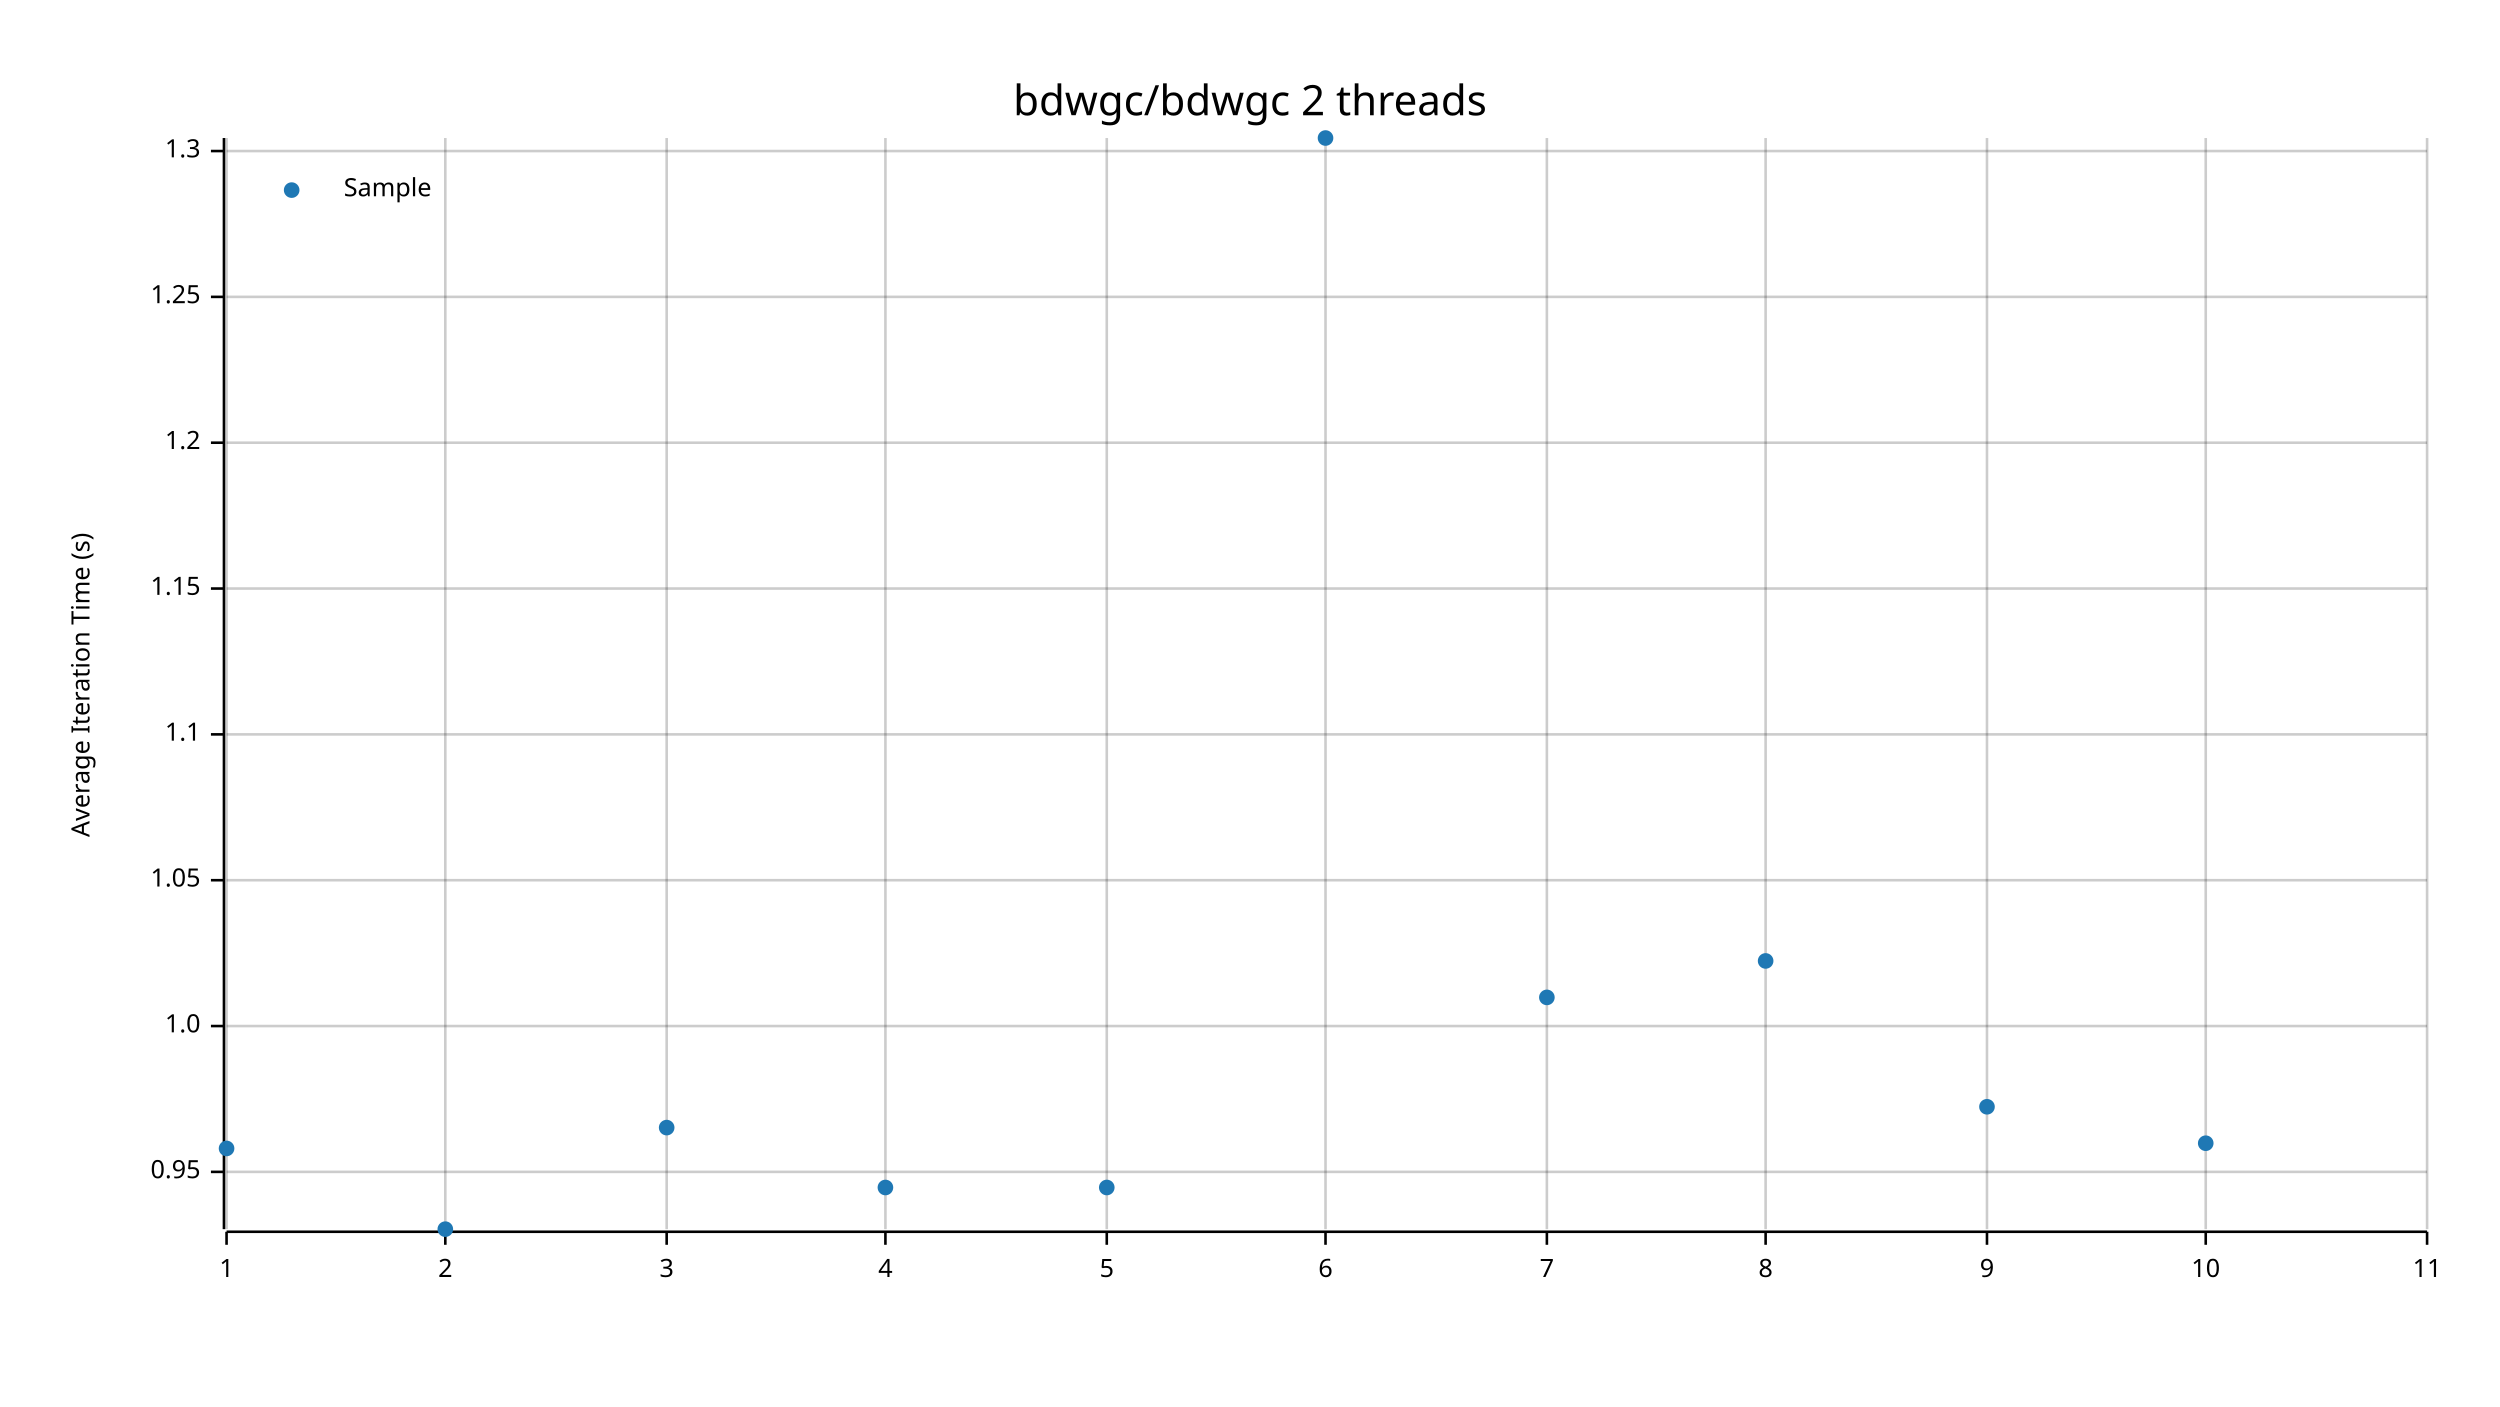
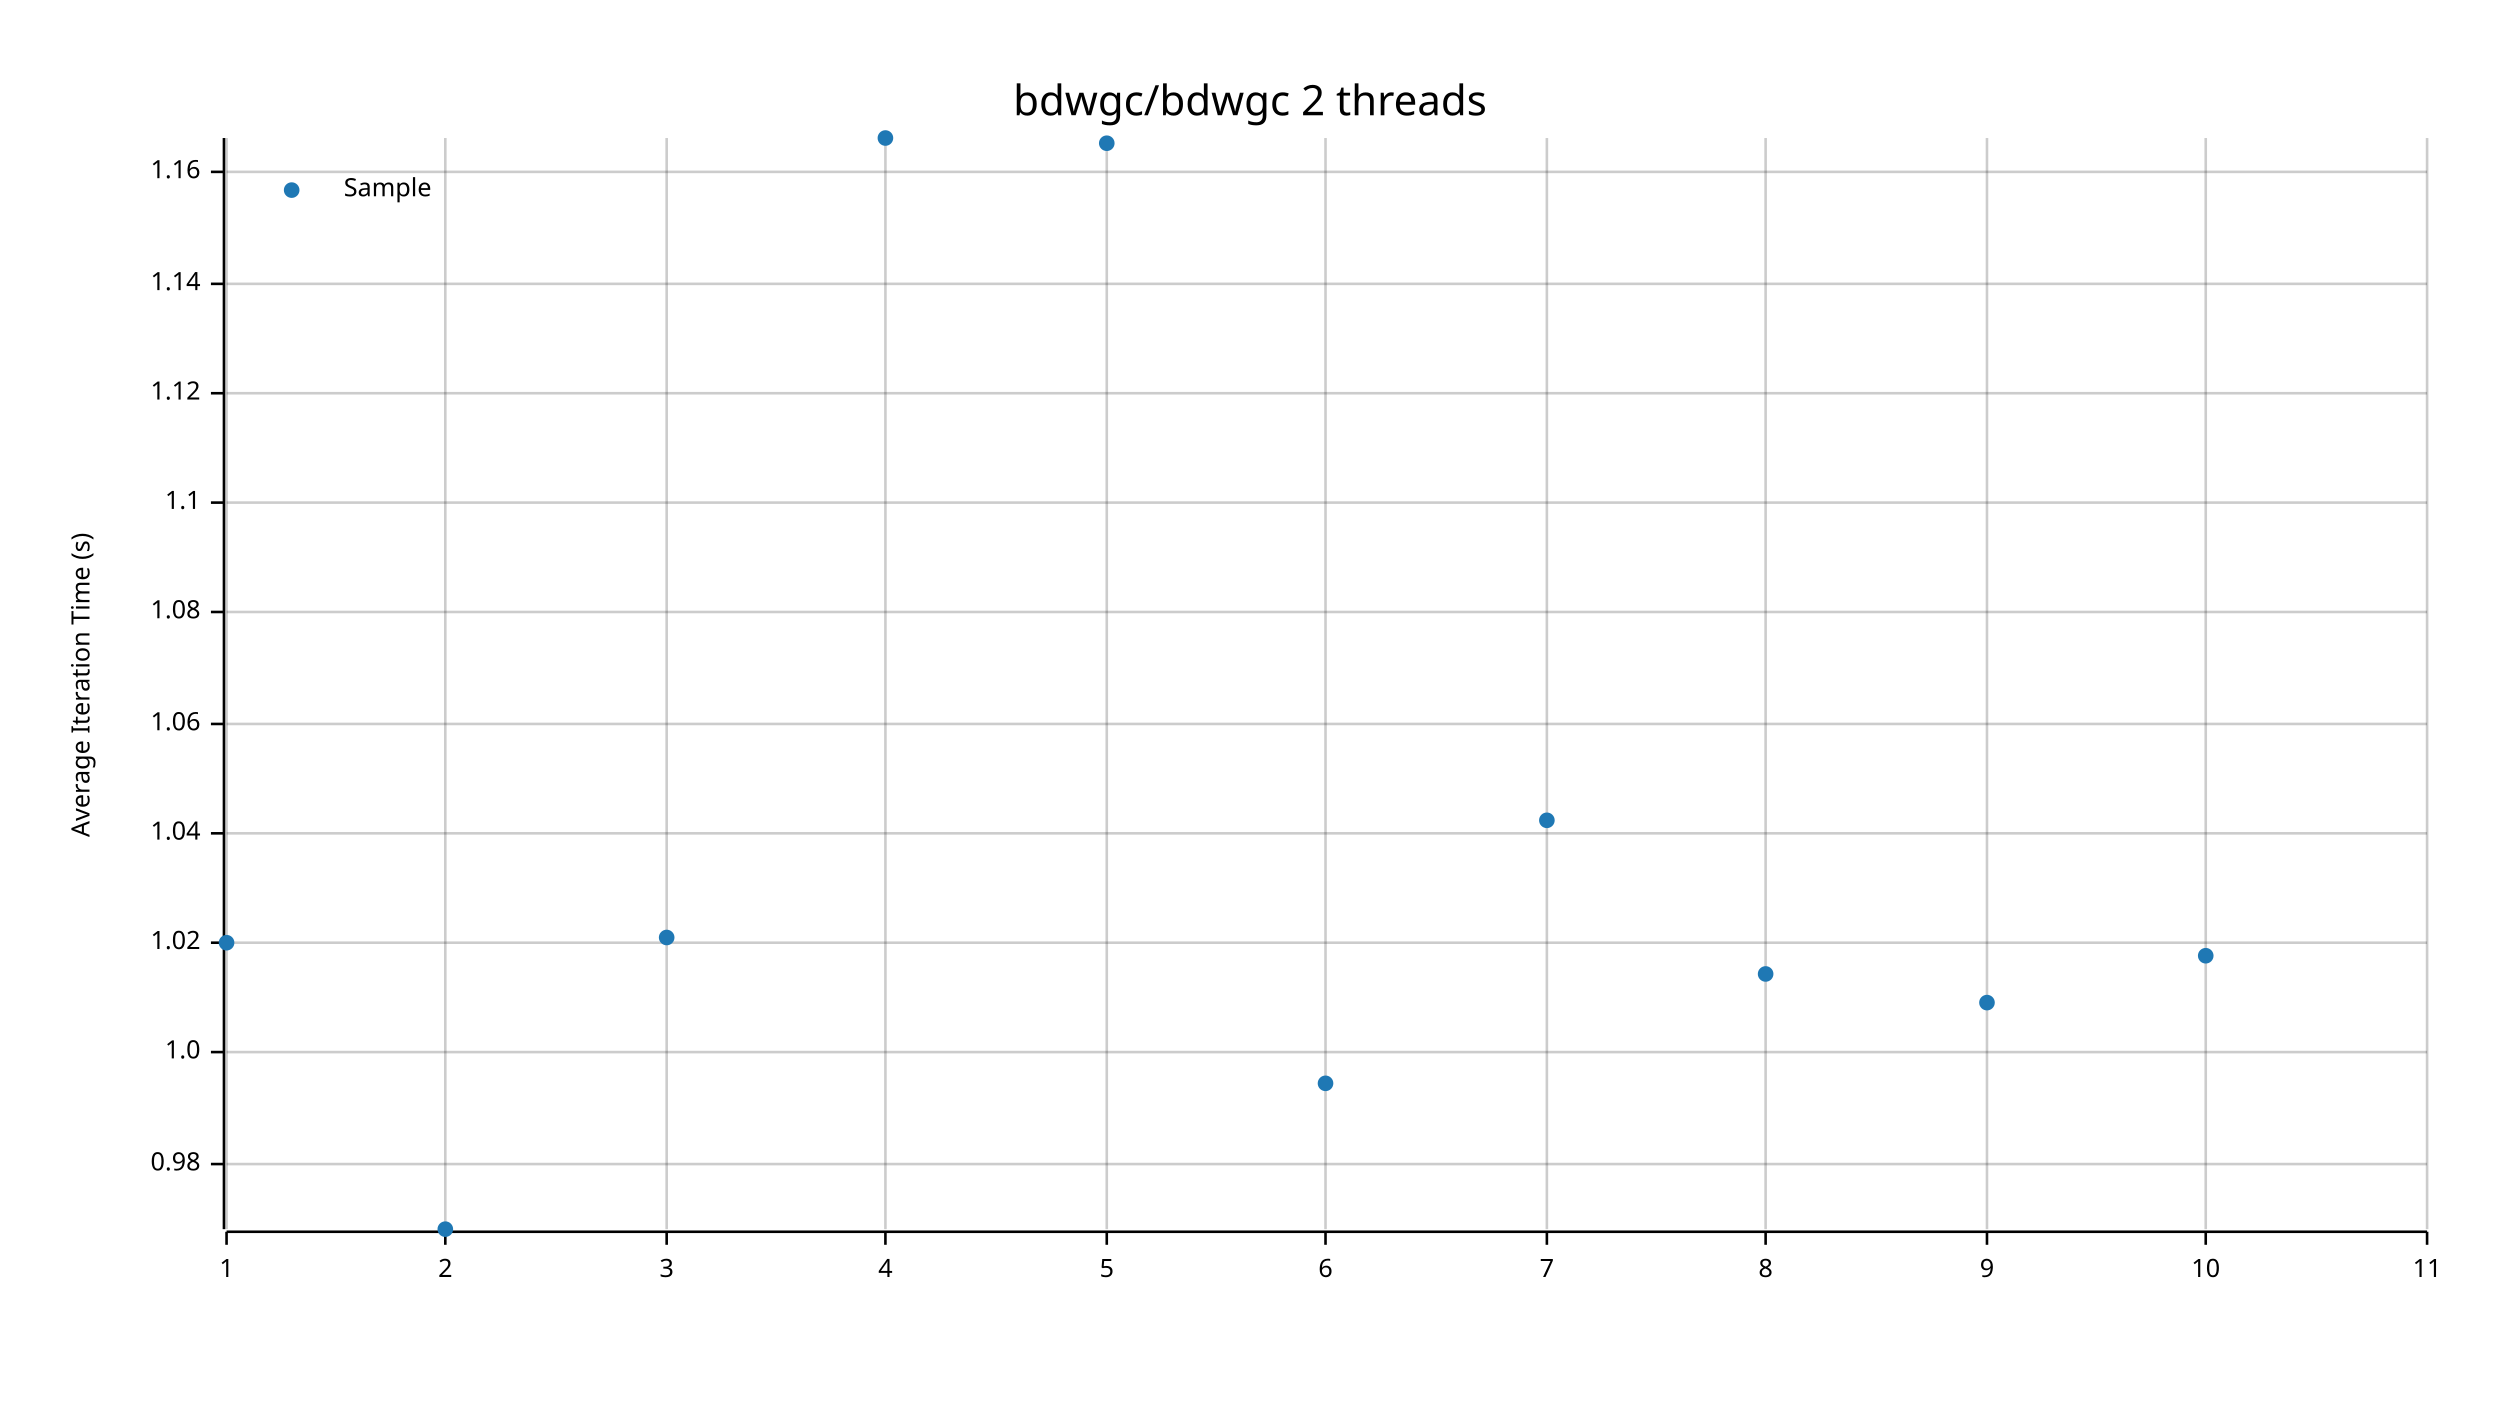
<svg xmlns="http://www.w3.org/2000/svg" width="960" height="540" viewBox="0 0 960 540">
  <text x="480" y="32" dy="0.76em" text-anchor="middle" font-family="sans-serif" font-size="16.129" opacity="1" fill="#000000">
bdwgc/bdwgc 2 threads
</text>
  <text x="27" y="263" dy="0.76em" text-anchor="middle" font-family="sans-serif" font-size="9.677" opacity="1" fill="#000000" transform="rotate(270, 27, 263)">
Average Iteration Time (s)
</text>
  <line opacity="0.2" stroke="#000000" stroke-width="1" x1="87" y1="472" x2="87" y2="53" />
  <line opacity="0.2" stroke="#000000" stroke-width="1" x1="171" y1="472" x2="171" y2="53" />
  <line opacity="0.2" stroke="#000000" stroke-width="1" x1="256" y1="472" x2="256" y2="53" />
  <line opacity="0.2" stroke="#000000" stroke-width="1" x1="340" y1="472" x2="340" y2="53" />
  <line opacity="0.2" stroke="#000000" stroke-width="1" x1="425" y1="472" x2="425" y2="53" />
  <line opacity="0.2" stroke="#000000" stroke-width="1" x1="509" y1="472" x2="509" y2="53" />
  <line opacity="0.2" stroke="#000000" stroke-width="1" x1="594" y1="472" x2="594" y2="53" />
  <line opacity="0.2" stroke="#000000" stroke-width="1" x1="678" y1="472" x2="678" y2="53" />
  <line opacity="0.2" stroke="#000000" stroke-width="1" x1="763" y1="472" x2="763" y2="53" />
  <line opacity="0.2" stroke="#000000" stroke-width="1" x1="847" y1="472" x2="847" y2="53" />
  <line opacity="0.2" stroke="#000000" stroke-width="1" x1="932" y1="472" x2="932" y2="53" />
-   <line opacity="0.2" stroke="#000000" stroke-width="1" x1="87" y1="450" x2="932" y2="450" />
-   <line opacity="0.2" stroke="#000000" stroke-width="1" x1="87" y1="394" x2="932" y2="394" />
-   <line opacity="0.2" stroke="#000000" stroke-width="1" x1="87" y1="338" x2="932" y2="338" />
-   <line opacity="0.2" stroke="#000000" stroke-width="1" x1="87" y1="282" x2="932" y2="282" />
-   <line opacity="0.2" stroke="#000000" stroke-width="1" x1="87" y1="226" x2="932" y2="226" />
-   <line opacity="0.2" stroke="#000000" stroke-width="1" x1="87" y1="170" x2="932" y2="170" />
-   <line opacity="0.2" stroke="#000000" stroke-width="1" x1="87" y1="114" x2="932" y2="114" />
-   <line opacity="0.2" stroke="#000000" stroke-width="1" x1="87" y1="58" x2="932" y2="58" />
+   <line opacity="0.2" stroke="#000000" stroke-width="1" x1="87" y1="447" x2="932" y2="447" />
+   <line opacity="0.2" stroke="#000000" stroke-width="1" x1="87" y1="404" x2="932" y2="404" />
+   <line opacity="0.2" stroke="#000000" stroke-width="1" x1="87" y1="362" x2="932" y2="362" />
+   <line opacity="0.2" stroke="#000000" stroke-width="1" x1="87" y1="320" x2="932" y2="320" />
+   <line opacity="0.2" stroke="#000000" stroke-width="1" x1="87" y1="278" x2="932" y2="278" />
+   <line opacity="0.2" stroke="#000000" stroke-width="1" x1="87" y1="235" x2="932" y2="235" />
+   <line opacity="0.2" stroke="#000000" stroke-width="1" x1="87" y1="193" x2="932" y2="193" />
+   <line opacity="0.2" stroke="#000000" stroke-width="1" x1="87" y1="151" x2="932" y2="151" />
+   <line opacity="0.2" stroke="#000000" stroke-width="1" x1="87" y1="109" x2="932" y2="109" />
+   <line opacity="0.2" stroke="#000000" stroke-width="1" x1="87" y1="66" x2="932" y2="66" />
  <polyline fill="none" opacity="1" stroke="#000000" stroke-width="1" points="86,53 86,472 " />
-   <text x="77" y="450" dy="0.5ex" text-anchor="end" font-family="sans-serif" font-size="9.677" opacity="1" fill="#000000">
- 0.95
+   <text x="77" y="447" dy="0.5ex" text-anchor="end" font-family="sans-serif" font-size="9.677" opacity="1" fill="#000000">
+ 0.98
</text>
-   <polyline fill="none" opacity="1" stroke="#000000" stroke-width="1" points="81,450 86,450 " />
-   <text x="77" y="394" dy="0.5ex" text-anchor="end" font-family="sans-serif" font-size="9.677" opacity="1" fill="#000000">
+   <polyline fill="none" opacity="1" stroke="#000000" stroke-width="1" points="81,447 86,447 " />
+   <text x="77" y="404" dy="0.5ex" text-anchor="end" font-family="sans-serif" font-size="9.677" opacity="1" fill="#000000">
1.0
</text>
-   <polyline fill="none" opacity="1" stroke="#000000" stroke-width="1" points="81,394 86,394 " />
-   <text x="77" y="338" dy="0.5ex" text-anchor="end" font-family="sans-serif" font-size="9.677" opacity="1" fill="#000000">
- 1.05
+   <polyline fill="none" opacity="1" stroke="#000000" stroke-width="1" points="81,404 86,404 " />
+   <text x="77" y="362" dy="0.5ex" text-anchor="end" font-family="sans-serif" font-size="9.677" opacity="1" fill="#000000">
+ 1.02
</text>
-   <polyline fill="none" opacity="1" stroke="#000000" stroke-width="1" points="81,338 86,338 " />
-   <text x="77" y="282" dy="0.5ex" text-anchor="end" font-family="sans-serif" font-size="9.677" opacity="1" fill="#000000">
+   <polyline fill="none" opacity="1" stroke="#000000" stroke-width="1" points="81,362 86,362 " />
+   <text x="77" y="320" dy="0.5ex" text-anchor="end" font-family="sans-serif" font-size="9.677" opacity="1" fill="#000000">
+ 1.04
+ </text>
+   <polyline fill="none" opacity="1" stroke="#000000" stroke-width="1" points="81,320 86,320 " />
+   <text x="77" y="278" dy="0.5ex" text-anchor="end" font-family="sans-serif" font-size="9.677" opacity="1" fill="#000000">
+ 1.06
+ </text>
+   <polyline fill="none" opacity="1" stroke="#000000" stroke-width="1" points="81,278 86,278 " />
+   <text x="77" y="235" dy="0.5ex" text-anchor="end" font-family="sans-serif" font-size="9.677" opacity="1" fill="#000000">
+ 1.08
+ </text>
+   <polyline fill="none" opacity="1" stroke="#000000" stroke-width="1" points="81,235 86,235 " />
+   <text x="77" y="193" dy="0.5ex" text-anchor="end" font-family="sans-serif" font-size="9.677" opacity="1" fill="#000000">
1.1
</text>
-   <polyline fill="none" opacity="1" stroke="#000000" stroke-width="1" points="81,282 86,282 " />
-   <text x="77" y="226" dy="0.5ex" text-anchor="end" font-family="sans-serif" font-size="9.677" opacity="1" fill="#000000">
- 1.15
+   <polyline fill="none" opacity="1" stroke="#000000" stroke-width="1" points="81,193 86,193 " />
+   <text x="77" y="151" dy="0.5ex" text-anchor="end" font-family="sans-serif" font-size="9.677" opacity="1" fill="#000000">
+ 1.12
</text>
-   <polyline fill="none" opacity="1" stroke="#000000" stroke-width="1" points="81,226 86,226 " />
-   <text x="77" y="170" dy="0.5ex" text-anchor="end" font-family="sans-serif" font-size="9.677" opacity="1" fill="#000000">
- 1.2
+   <polyline fill="none" opacity="1" stroke="#000000" stroke-width="1" points="81,151 86,151 " />
+   <text x="77" y="109" dy="0.5ex" text-anchor="end" font-family="sans-serif" font-size="9.677" opacity="1" fill="#000000">
+ 1.14
</text>
-   <polyline fill="none" opacity="1" stroke="#000000" stroke-width="1" points="81,170 86,170 " />
-   <text x="77" y="114" dy="0.5ex" text-anchor="end" font-family="sans-serif" font-size="9.677" opacity="1" fill="#000000">
- 1.25
+   <polyline fill="none" opacity="1" stroke="#000000" stroke-width="1" points="81,109 86,109 " />
+   <text x="77" y="66" dy="0.5ex" text-anchor="end" font-family="sans-serif" font-size="9.677" opacity="1" fill="#000000">
+ 1.16
</text>
-   <polyline fill="none" opacity="1" stroke="#000000" stroke-width="1" points="81,114 86,114 " />
-   <text x="77" y="58" dy="0.5ex" text-anchor="end" font-family="sans-serif" font-size="9.677" opacity="1" fill="#000000">
- 1.3
- </text>
-   <polyline fill="none" opacity="1" stroke="#000000" stroke-width="1" points="81,58 86,58 " />
+   <polyline fill="none" opacity="1" stroke="#000000" stroke-width="1" points="81,66 86,66 " />
  <polyline fill="none" opacity="1" stroke="#000000" stroke-width="1" points="87,473 932,473 " />
  <text x="87" y="483" dy="0.76em" text-anchor="middle" font-family="sans-serif" font-size="9.677" opacity="1" fill="#000000">
1
</text>
  <polyline fill="none" opacity="1" stroke="#000000" stroke-width="1" points="87,473 87,478 " />
  <text x="171" y="483" dy="0.76em" text-anchor="middle" font-family="sans-serif" font-size="9.677" opacity="1" fill="#000000">
2
</text>
  <polyline fill="none" opacity="1" stroke="#000000" stroke-width="1" points="171,473 171,478 " />
  <text x="256" y="483" dy="0.76em" text-anchor="middle" font-family="sans-serif" font-size="9.677" opacity="1" fill="#000000">
3
</text>
  <polyline fill="none" opacity="1" stroke="#000000" stroke-width="1" points="256,473 256,478 " />
  <text x="340" y="483" dy="0.76em" text-anchor="middle" font-family="sans-serif" font-size="9.677" opacity="1" fill="#000000">
4
</text>
  <polyline fill="none" opacity="1" stroke="#000000" stroke-width="1" points="340,473 340,478 " />
  <text x="425" y="483" dy="0.76em" text-anchor="middle" font-family="sans-serif" font-size="9.677" opacity="1" fill="#000000">
5
</text>
  <polyline fill="none" opacity="1" stroke="#000000" stroke-width="1" points="425,473 425,478 " />
  <text x="509" y="483" dy="0.76em" text-anchor="middle" font-family="sans-serif" font-size="9.677" opacity="1" fill="#000000">
6
</text>
  <polyline fill="none" opacity="1" stroke="#000000" stroke-width="1" points="509,473 509,478 " />
  <text x="594" y="483" dy="0.76em" text-anchor="middle" font-family="sans-serif" font-size="9.677" opacity="1" fill="#000000">
7
</text>
  <polyline fill="none" opacity="1" stroke="#000000" stroke-width="1" points="594,473 594,478 " />
  <text x="678" y="483" dy="0.76em" text-anchor="middle" font-family="sans-serif" font-size="9.677" opacity="1" fill="#000000">
8
</text>
  <polyline fill="none" opacity="1" stroke="#000000" stroke-width="1" points="678,473 678,478 " />
  <text x="763" y="483" dy="0.76em" text-anchor="middle" font-family="sans-serif" font-size="9.677" opacity="1" fill="#000000">
9
</text>
  <polyline fill="none" opacity="1" stroke="#000000" stroke-width="1" points="763,473 763,478 " />
  <text x="847" y="483" dy="0.76em" text-anchor="middle" font-family="sans-serif" font-size="9.677" opacity="1" fill="#000000">
10
</text>
  <polyline fill="none" opacity="1" stroke="#000000" stroke-width="1" points="847,473 847,478 " />
  <text x="932" y="483" dy="0.76em" text-anchor="middle" font-family="sans-serif" font-size="9.677" opacity="1" fill="#000000">
11
</text>
  <polyline fill="none" opacity="1" stroke="#000000" stroke-width="1" points="932,473 932,478 " />
-   <circle cx="87" cy="441" r="3" opacity="1" fill="#1F78B4" stroke="none" stroke-width="1" />
+   <circle cx="87" cy="362" r="3" opacity="1" fill="#1F78B4" stroke="none" stroke-width="1" />
  <circle cx="171" cy="472" r="3" opacity="1" fill="#1F78B4" stroke="none" stroke-width="1" />
-   <circle cx="256" cy="433" r="3" opacity="1" fill="#1F78B4" stroke="none" stroke-width="1" />
-   <circle cx="340" cy="456" r="3" opacity="1" fill="#1F78B4" stroke="none" stroke-width="1" />
-   <circle cx="425" cy="456" r="3" opacity="1" fill="#1F78B4" stroke="none" stroke-width="1" />
-   <circle cx="509" cy="53" r="3" opacity="1" fill="#1F78B4" stroke="none" stroke-width="1" />
-   <circle cx="594" cy="383" r="3" opacity="1" fill="#1F78B4" stroke="none" stroke-width="1" />
-   <circle cx="678" cy="369" r="3" opacity="1" fill="#1F78B4" stroke="none" stroke-width="1" />
-   <circle cx="763" cy="425" r="3" opacity="1" fill="#1F78B4" stroke="none" stroke-width="1" />
-   <circle cx="847" cy="439" r="3" opacity="1" fill="#1F78B4" stroke="none" stroke-width="1" />
+   <circle cx="256" cy="360" r="3" opacity="1" fill="#1F78B4" stroke="none" stroke-width="1" />
+   <circle cx="340" cy="53" r="3" opacity="1" fill="#1F78B4" stroke="none" stroke-width="1" />
+   <circle cx="425" cy="55" r="3" opacity="1" fill="#1F78B4" stroke="none" stroke-width="1" />
+   <circle cx="509" cy="416" r="3" opacity="1" fill="#1F78B4" stroke="none" stroke-width="1" />
+   <circle cx="594" cy="315" r="3" opacity="1" fill="#1F78B4" stroke="none" stroke-width="1" />
+   <circle cx="678" cy="374" r="3" opacity="1" fill="#1F78B4" stroke="none" stroke-width="1" />
+   <circle cx="763" cy="385" r="3" opacity="1" fill="#1F78B4" stroke="none" stroke-width="1" />
+   <circle cx="847" cy="367" r="3" opacity="1" fill="#1F78B4" stroke="none" stroke-width="1" />
  <text x="132" y="68" dy="0.76em" text-anchor="start" font-family="sans-serif" font-size="9.677" opacity="1" fill="#000000">
Sample
</text>
  <circle cx="112" cy="73" r="3" opacity="1" fill="#1F78B4" stroke="none" stroke-width="1" />
</svg>
